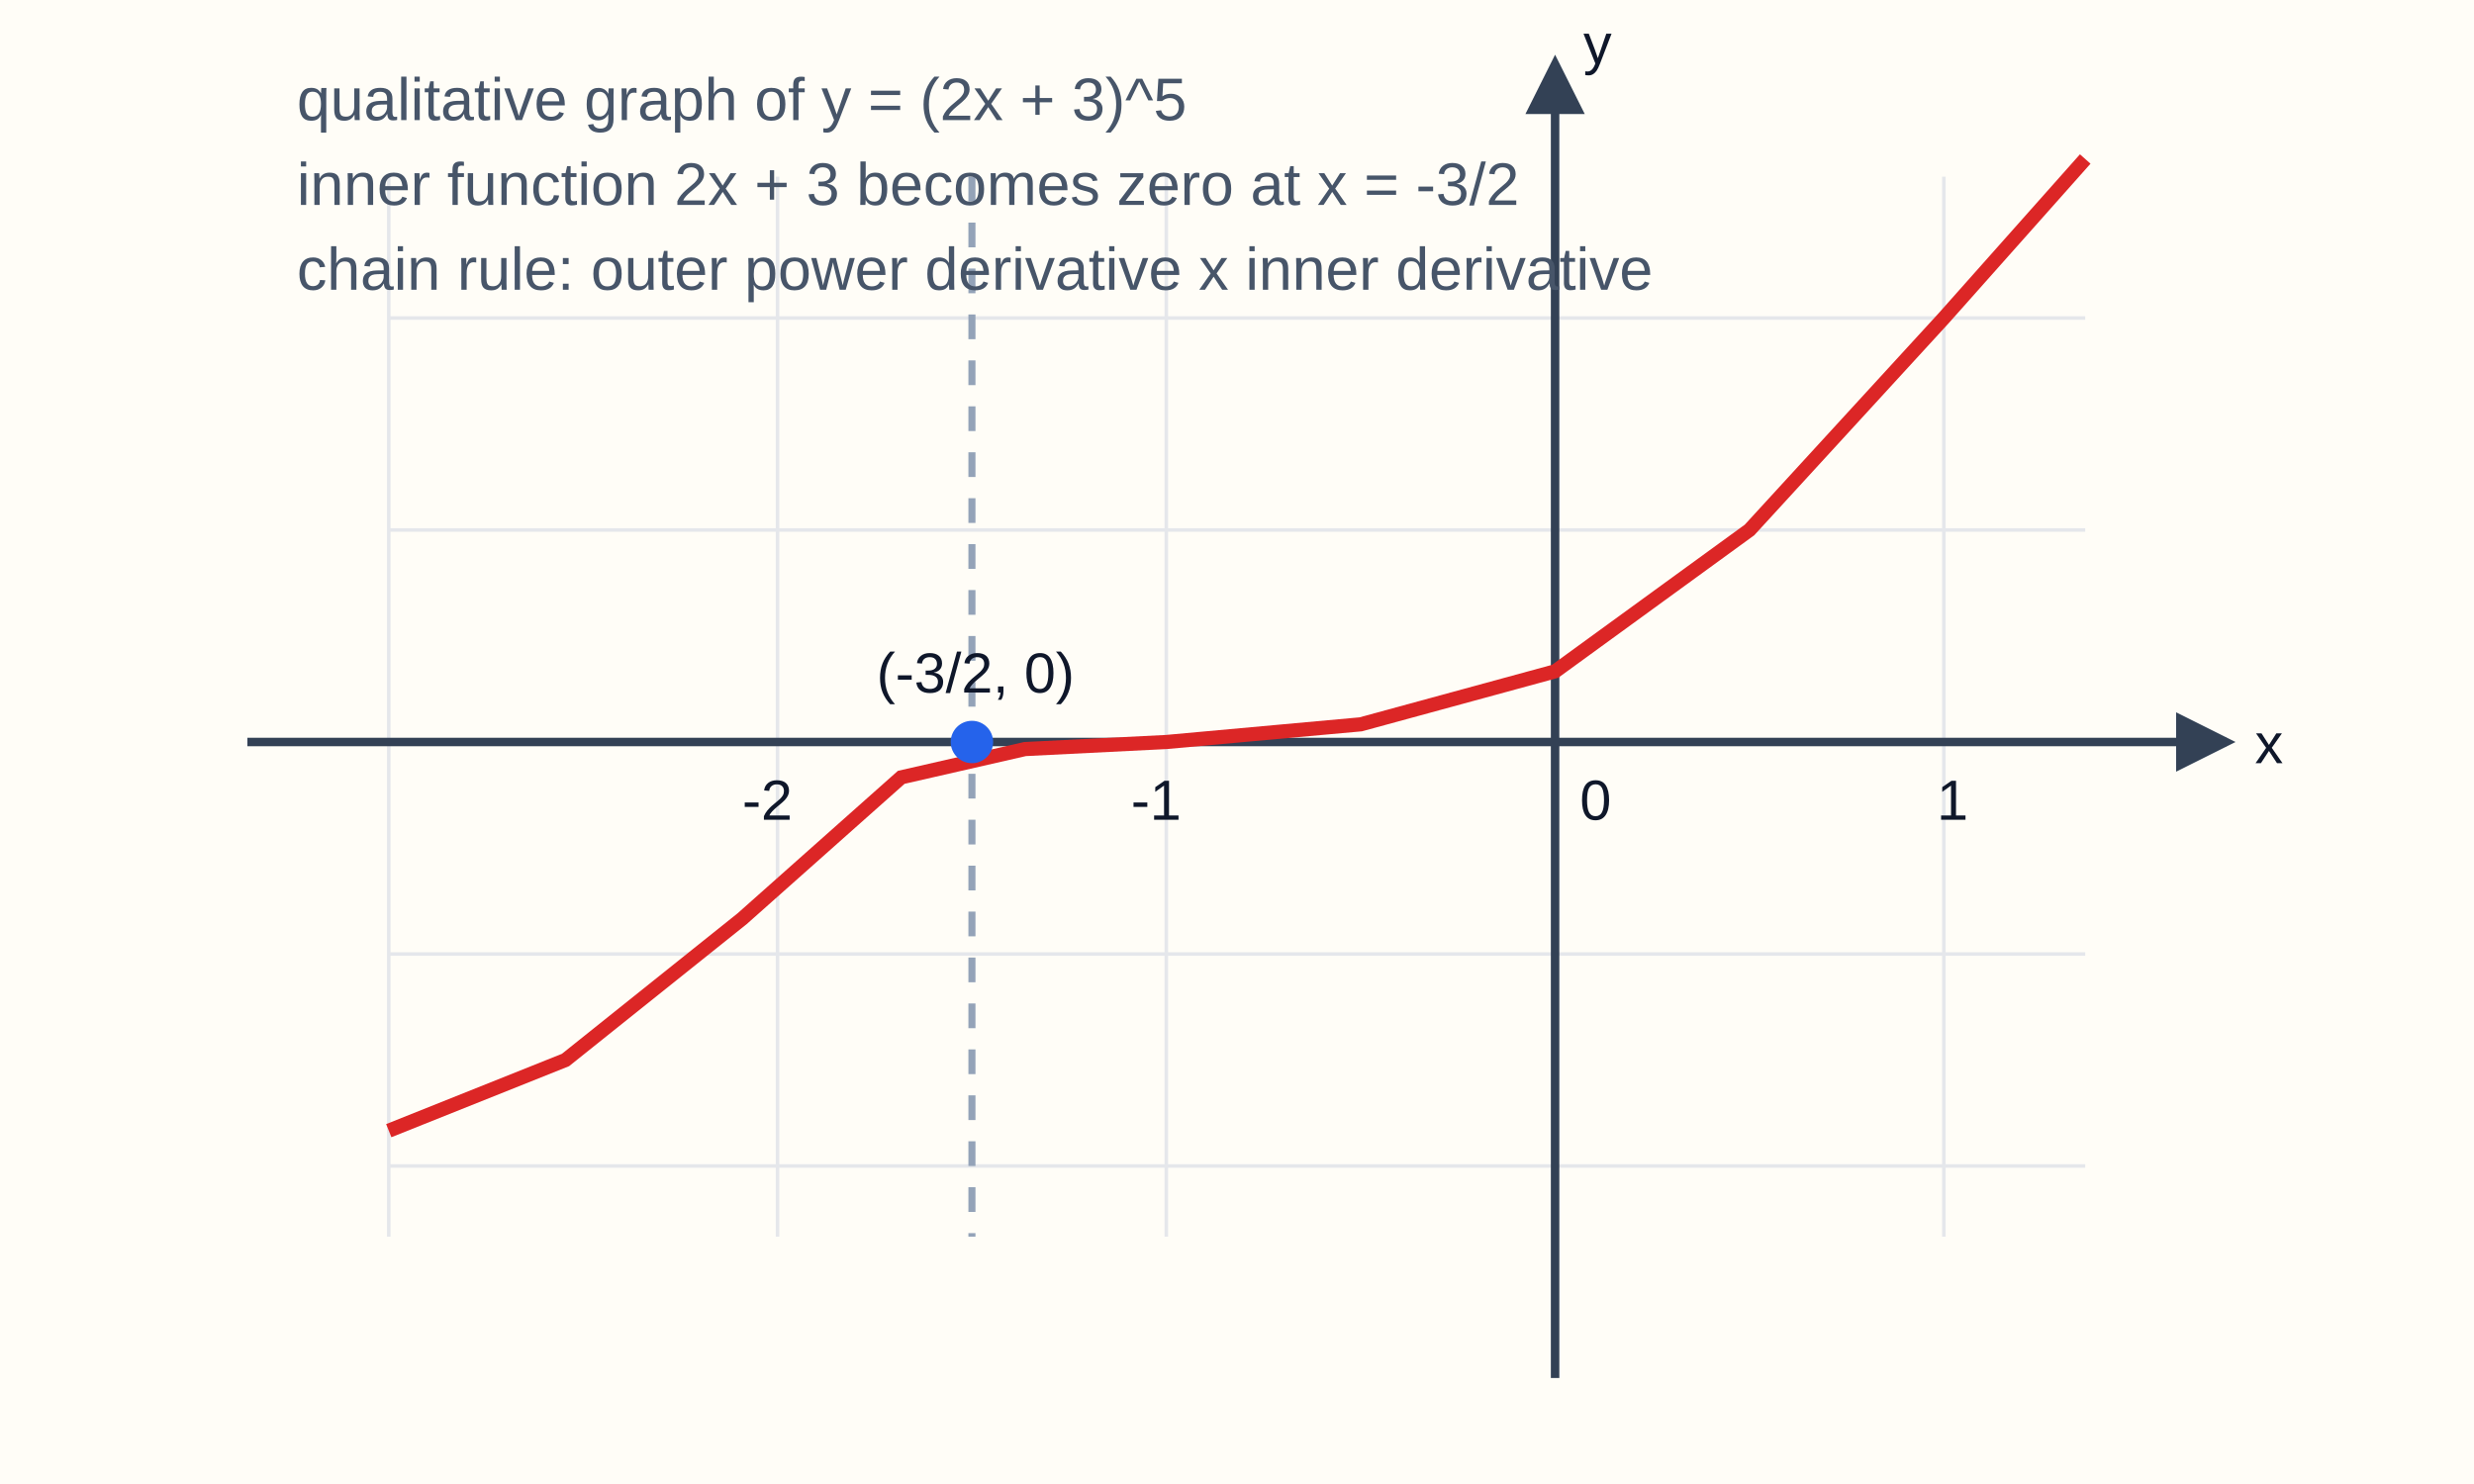
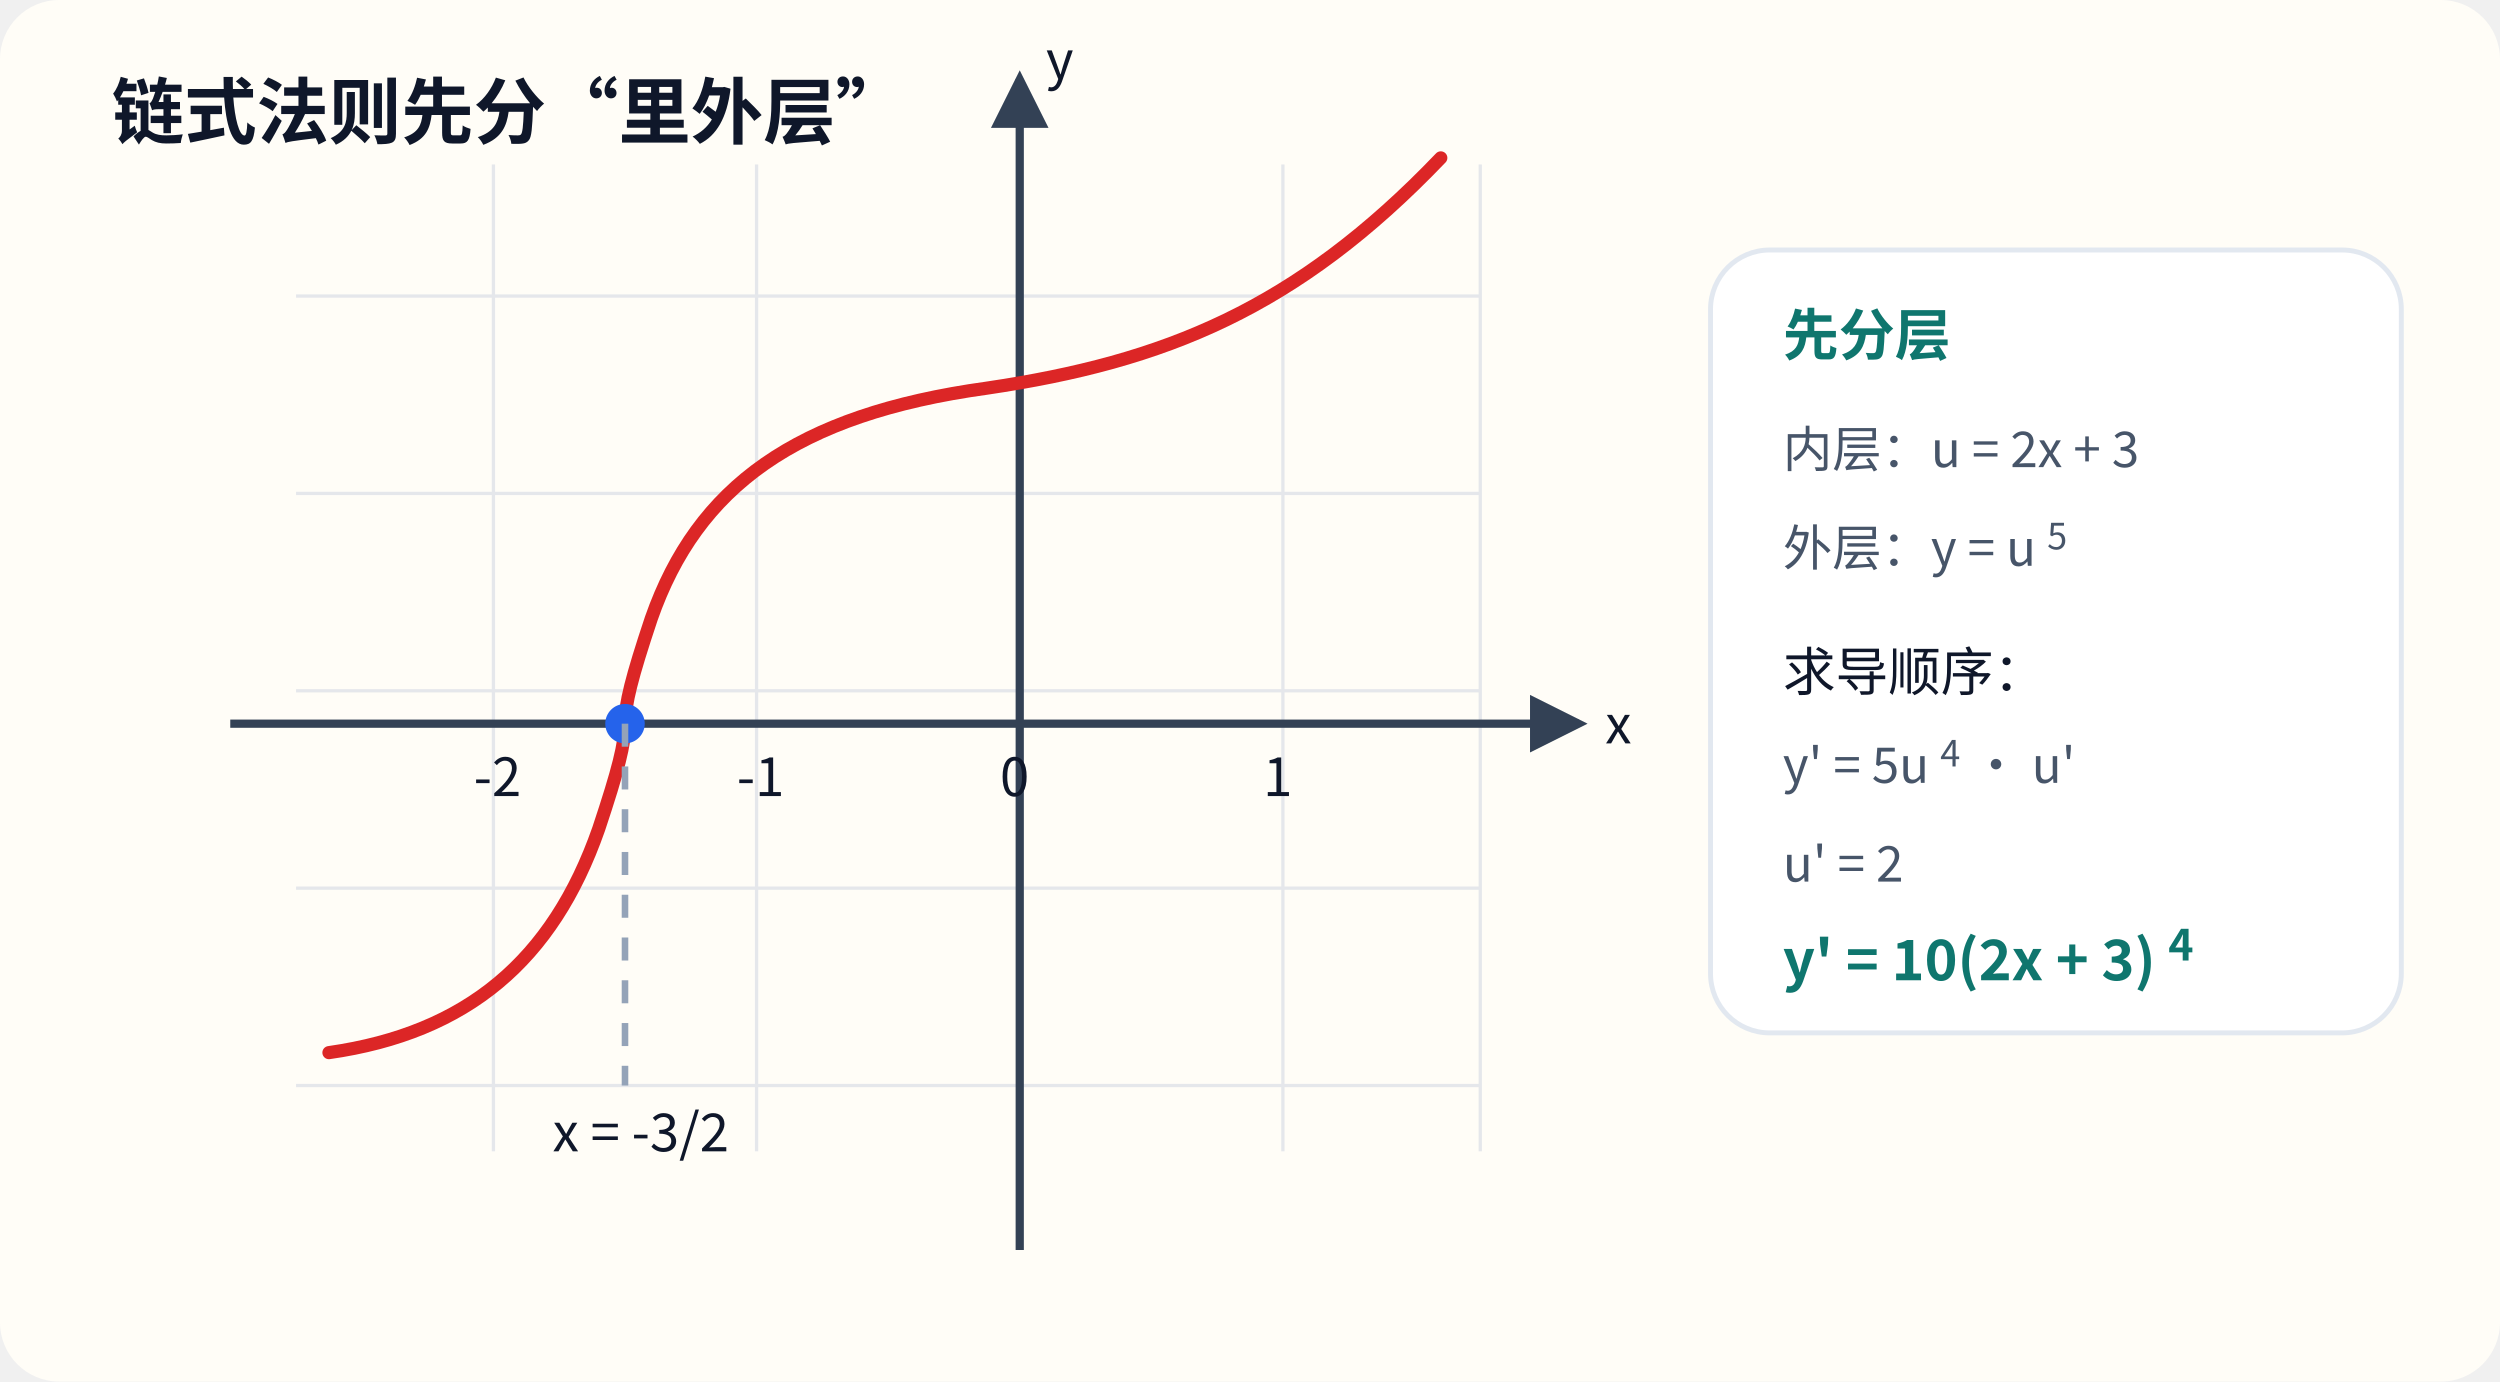
- <svg xmlns="http://www.w3.org/2000/svg" width="700" height="420" viewBox="0 0 700 420">
+ <svg xmlns="http://www.w3.org/2000/svg" width="760" height="420" viewBox="0 0 760 420">
  <defs>
-     <marker id="arrow" viewBox="0 0 10 10" refX="8.5" refY="5" markerWidth="7" markerHeight="7" orient="auto-start-reverse">
-       <path d="M 0 0 L 10 5 L 0 10 z" fill="#334155" />
+     <style>
+       .bg { fill: #fffdf7; }
+       .grid { stroke: #e5e7eb; stroke-width: 1; }
+       .axis { stroke: #334155; stroke-width: 2.5; }
+       .guide { stroke: #94a3b8; stroke-width: 2; stroke-dasharray: 7 6; }
+       .curve { fill: none; stroke: #dc2626; stroke-width: 4; stroke-linecap: round; stroke-linejoin: round; }
+       .note { fill: #ffffff; stroke: #e2e8f0; stroke-width: 1.5; }
+       .title {
+         font-family: "PingFang SC", "Noto Sans CJK SC", "Microsoft YaHei", sans-serif;
+         font-size: 22px;
+         font-weight: 700;
+         fill: #0f172a;
+       }
+       .text {
+         font-family: "PingFang SC", "Noto Sans CJK SC", "Microsoft YaHei", sans-serif;
+         font-size: 16px;
+         fill: #0f172a;
+       }
+       .small {
+         font-family: "PingFang SC", "Noto Sans CJK SC", "Microsoft YaHei", sans-serif;
+         font-size: 15px;
+         fill: #475569;
+       }
+       .highlight {
+         font-family: "PingFang SC", "Noto Sans CJK SC", "Microsoft YaHei", sans-serif;
+         font-size: 17px;
+         font-weight: 600;
+         fill: #0f766e;
+       }
+     </style>
+     <marker id="arrow" viewBox="0 0 10 10" refX="8.5" refY="5" markerWidth="7" markerHeight="7" orient="auto">
+       <path d="M0 0L10 5L0 10Z" fill="#334155" />
    </marker>
  </defs>
-   <rect width="700" height="420" fill="#fffdf7" />
-   <g stroke="#e5e7eb" stroke-width="1">
-     <line x1="110" y1="50" x2="110" y2="350" />
-     <line x1="220" y1="50" x2="220" y2="350" />
-     <line x1="330" y1="50" x2="330" y2="350" />
-     <line x1="440" y1="50" x2="440" y2="350" />
-     <line x1="550" y1="50" x2="550" y2="350" />
-     <line x1="110" y1="90" x2="590" y2="90" />
-     <line x1="110" y1="150" x2="590" y2="150" />
-     <line x1="110" y1="210" x2="590" y2="210" />
-     <line x1="110" y1="270" x2="590" y2="270" />
-     <line x1="110" y1="330" x2="590" y2="330" />
+   <rect class="bg" width="760" height="420" rx="18" />
+   <text class="title" x="34" y="42">链式法则先分“里外层”</text>
+   <g class="grid">
+     <line x1="90" y1="90" x2="450" y2="90" />
+     <line x1="90" y1="150" x2="450" y2="150" />
+     <line x1="90" y1="210" x2="450" y2="210" />
+     <line x1="90" y1="270" x2="450" y2="270" />
+     <line x1="90" y1="330" x2="450" y2="330" />
+     <line x1="150" y1="50" x2="150" y2="350" />
+     <line x1="230" y1="50" x2="230" y2="350" />
+     <line x1="310" y1="50" x2="310" y2="350" />
+     <line x1="390" y1="50" x2="390" y2="350" />
+     <line x1="450" y1="50" x2="450" y2="350" />
  </g>
-   <line x1="70" y1="210" x2="630" y2="210" stroke="#334155" stroke-width="2.4" marker-end="url(#arrow)" />
-   <line x1="440" y1="390" x2="440" y2="18" stroke="#334155" stroke-width="2.4" marker-end="url(#arrow)" />
-   <polyline fill="none" stroke="#dc2626" stroke-width="4" points="110,320 160,300 210,260 255,220 290,212 330,210 385,205 440,190 495,150 550,90 590,45" />
-   <line x1="275" y1="50" x2="275" y2="350" stroke="#94a3b8" stroke-width="2" stroke-dasharray="7 6" />
-   <circle cx="275" cy="210" r="6" fill="#2563eb" />
-   <g font-family="Arial, sans-serif" font-size="16" fill="#0f172a">
-     <text x="638" y="216">x</text>
-     <text x="448" y="18">y</text>
-     <text x="447" y="232">0</text>
-     <text x="210" y="232">-2</text>
-     <text x="320" y="232">-1</text>
-     <text x="548" y="232">1</text>
-     <text x="248" y="196">(-3/2, 0)</text>
+   <line class="axis" x1="70" y1="220" x2="480" y2="220" marker-end="url(#arrow)" />
+   <line class="axis" x1="310" y1="380" x2="310" y2="24" marker-end="url(#arrow)" />
+   <path class="curve" d="M100 320 C142 314 168 292 182 252 C188 234 190 226 190 220 C190 214 192 206 198 188 C212 148 242 126 300 118 C354 110 394 94 438 48" />
+   <circle cx="190" cy="220" r="6" fill="#2563eb" />
+   <line class="guide" x1="190" y1="220" x2="190" y2="330" />
+   <g class="text">
+     <text x="488" y="226">x</text>
+     <text x="318" y="24">y</text>
+     <text x="304" y="242">0</text>
+     <text x="144" y="242">-2</text>
+     <text x="224" y="242">-1</text>
+     <text x="384" y="242">1</text>
+     <text x="168" y="350">x = -3/2</text>
  </g>
-   <g font-family="Arial, sans-serif" font-size="17" fill="#475569">
-     <text x="84" y="34">qualitative graph of y = (2x + 3)^5</text>
-     <text x="84" y="58">inner function 2x + 3 becomes zero at x = -3/2</text>
-     <text x="84" y="82">chain rule: outer power derivative x inner derivative</text>
-   </g>
+   <rect class="note" x="520" y="76" width="210" height="238" rx="18" />
+   <text class="highlight" x="542" y="108">先分层</text>
+   <text class="small" x="542" y="142">内层：u = 2x + 3</text>
+   <text class="small" x="542" y="172">
+     <tspan>外层：y = u</tspan>
+     <tspan font-size="11" dy="-5">5</tspan>
+   </text>
+   <text class="text" x="542" y="210">求导顺序：</text>
+   <text class="small" x="542" y="238">
+     <tspan>y' = 5u</tspan>
+     <tspan font-size="11" dy="-5">4</tspan>
+     <tspan font-size="15" dy="5"> · u'</tspan>
+   </text>
+   <text class="small" x="542" y="268">u' = 2</text>
+   <text class="highlight" x="542" y="298">
+     <tspan>y' = 10(2x + 3)</tspan>
+     <tspan font-size="13" dy="-6">4</tspan>
+   </text>
</svg>
